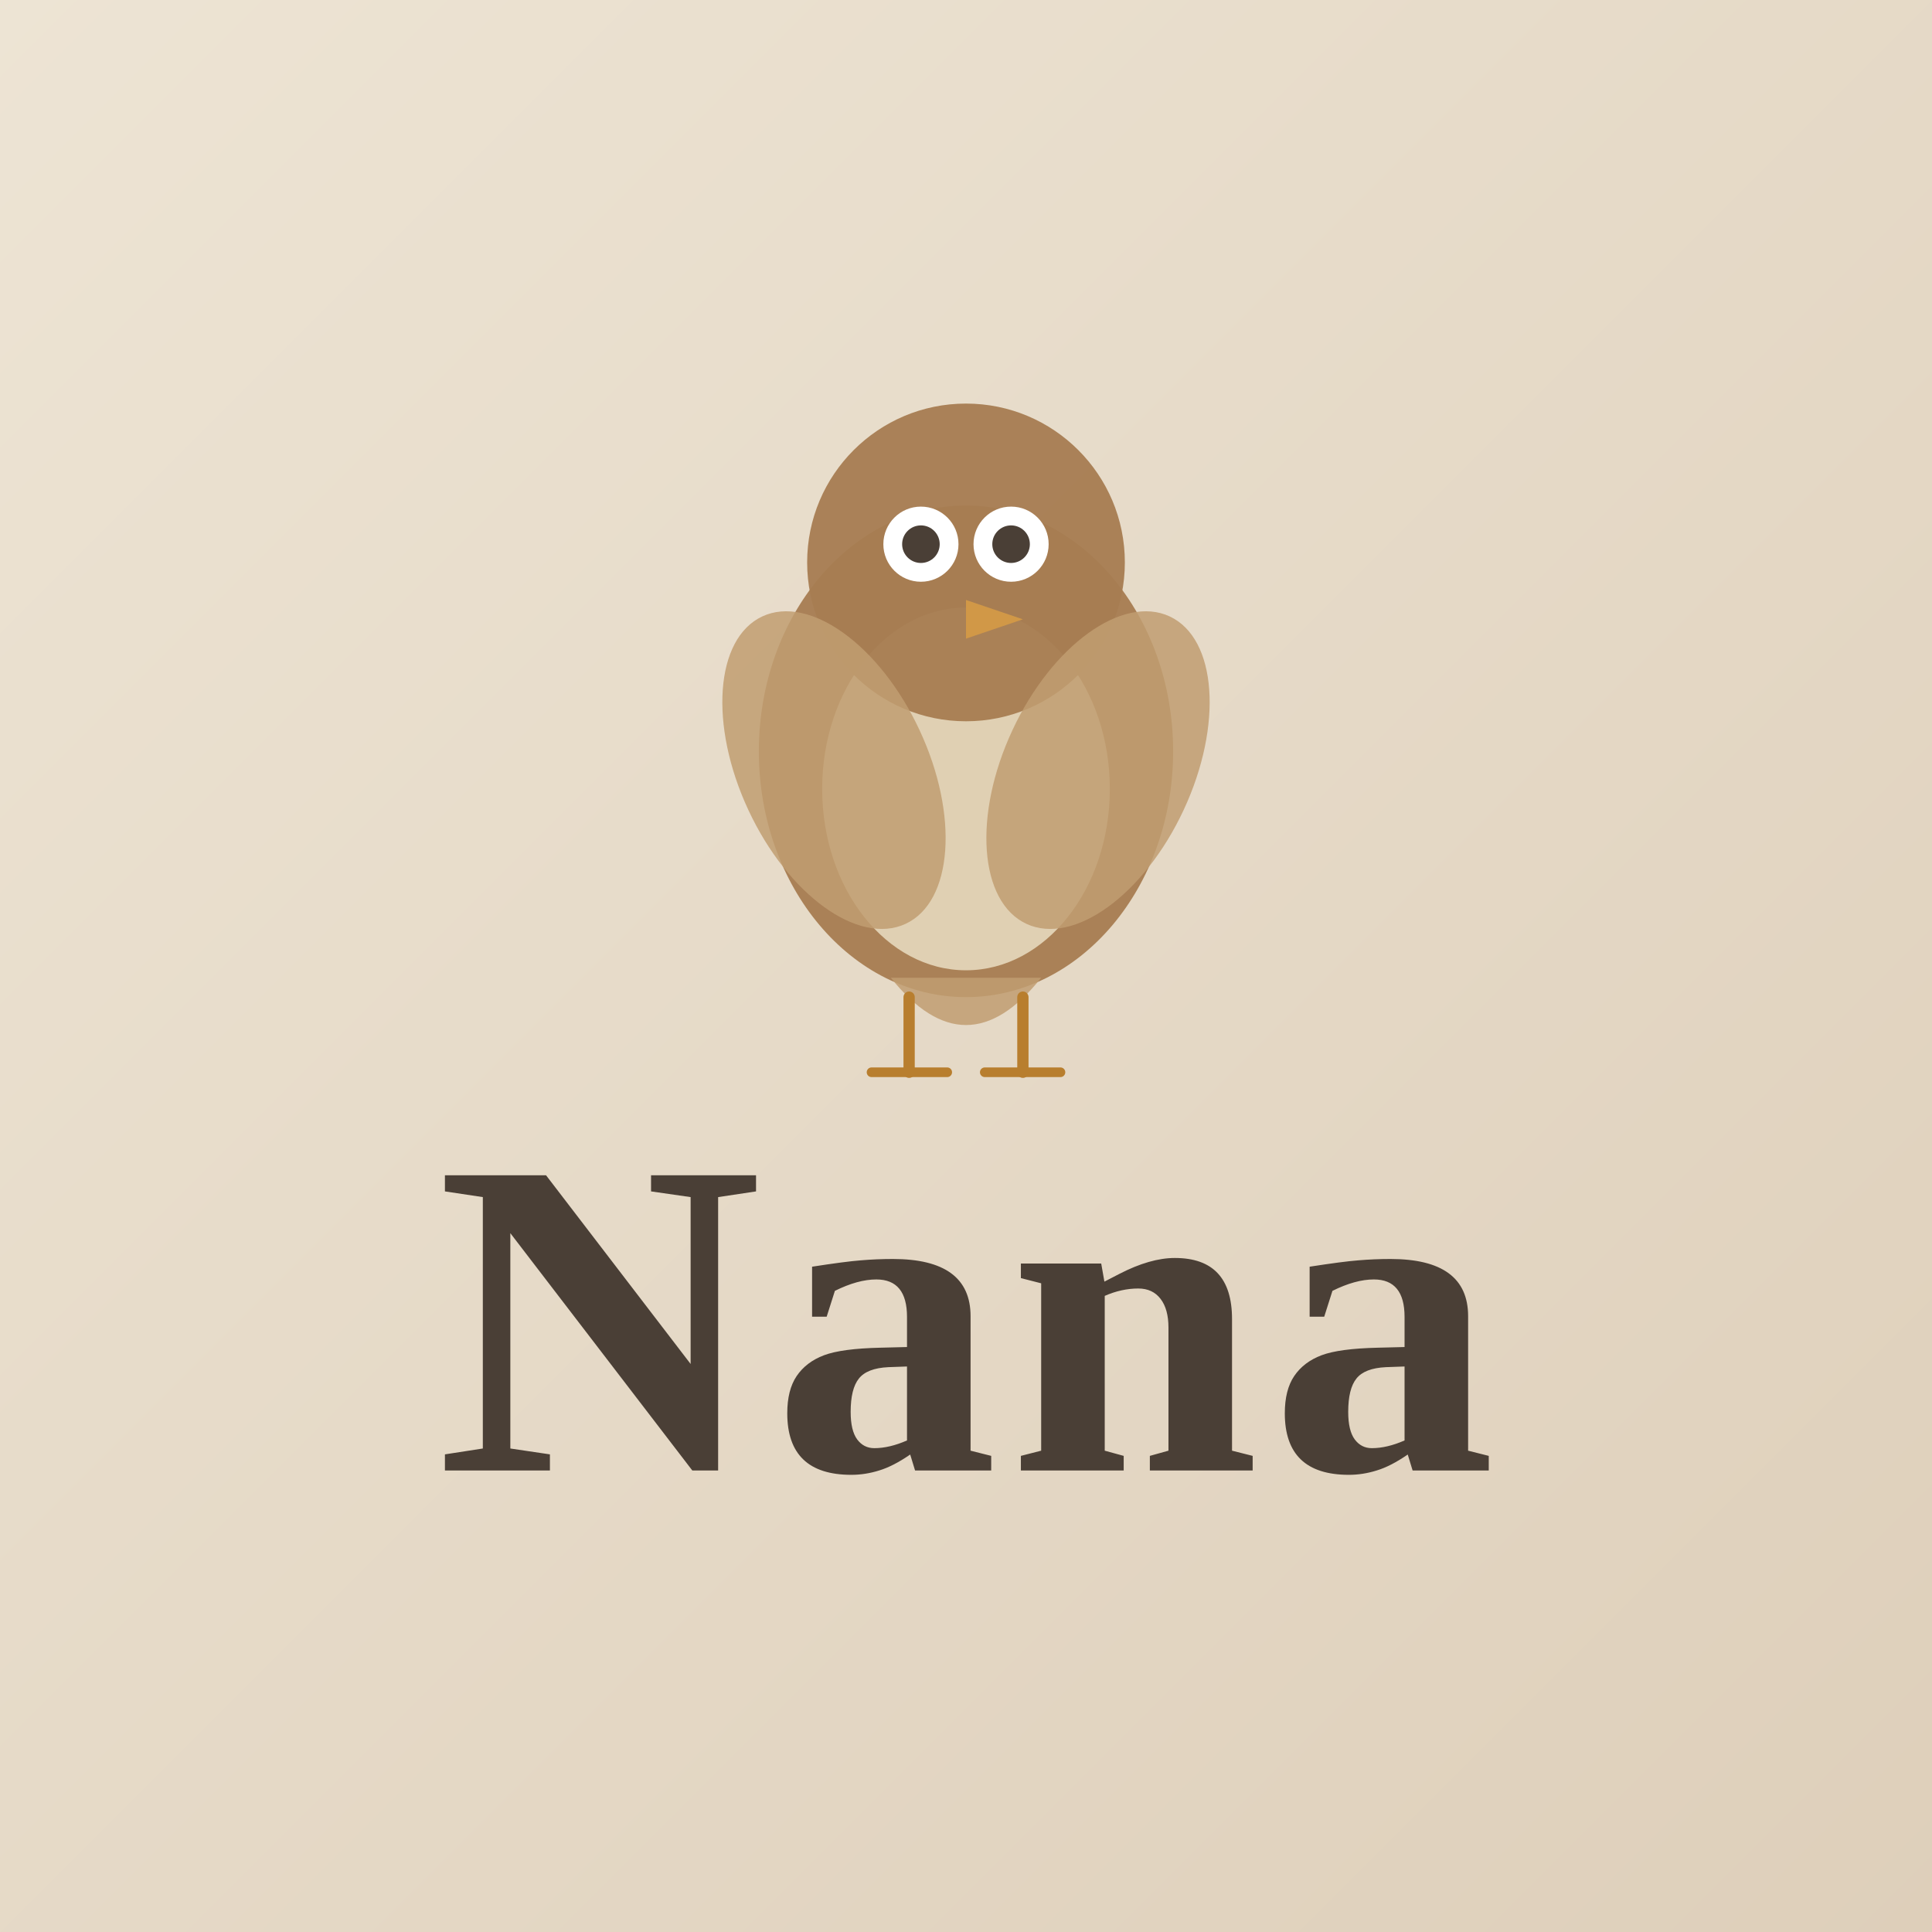
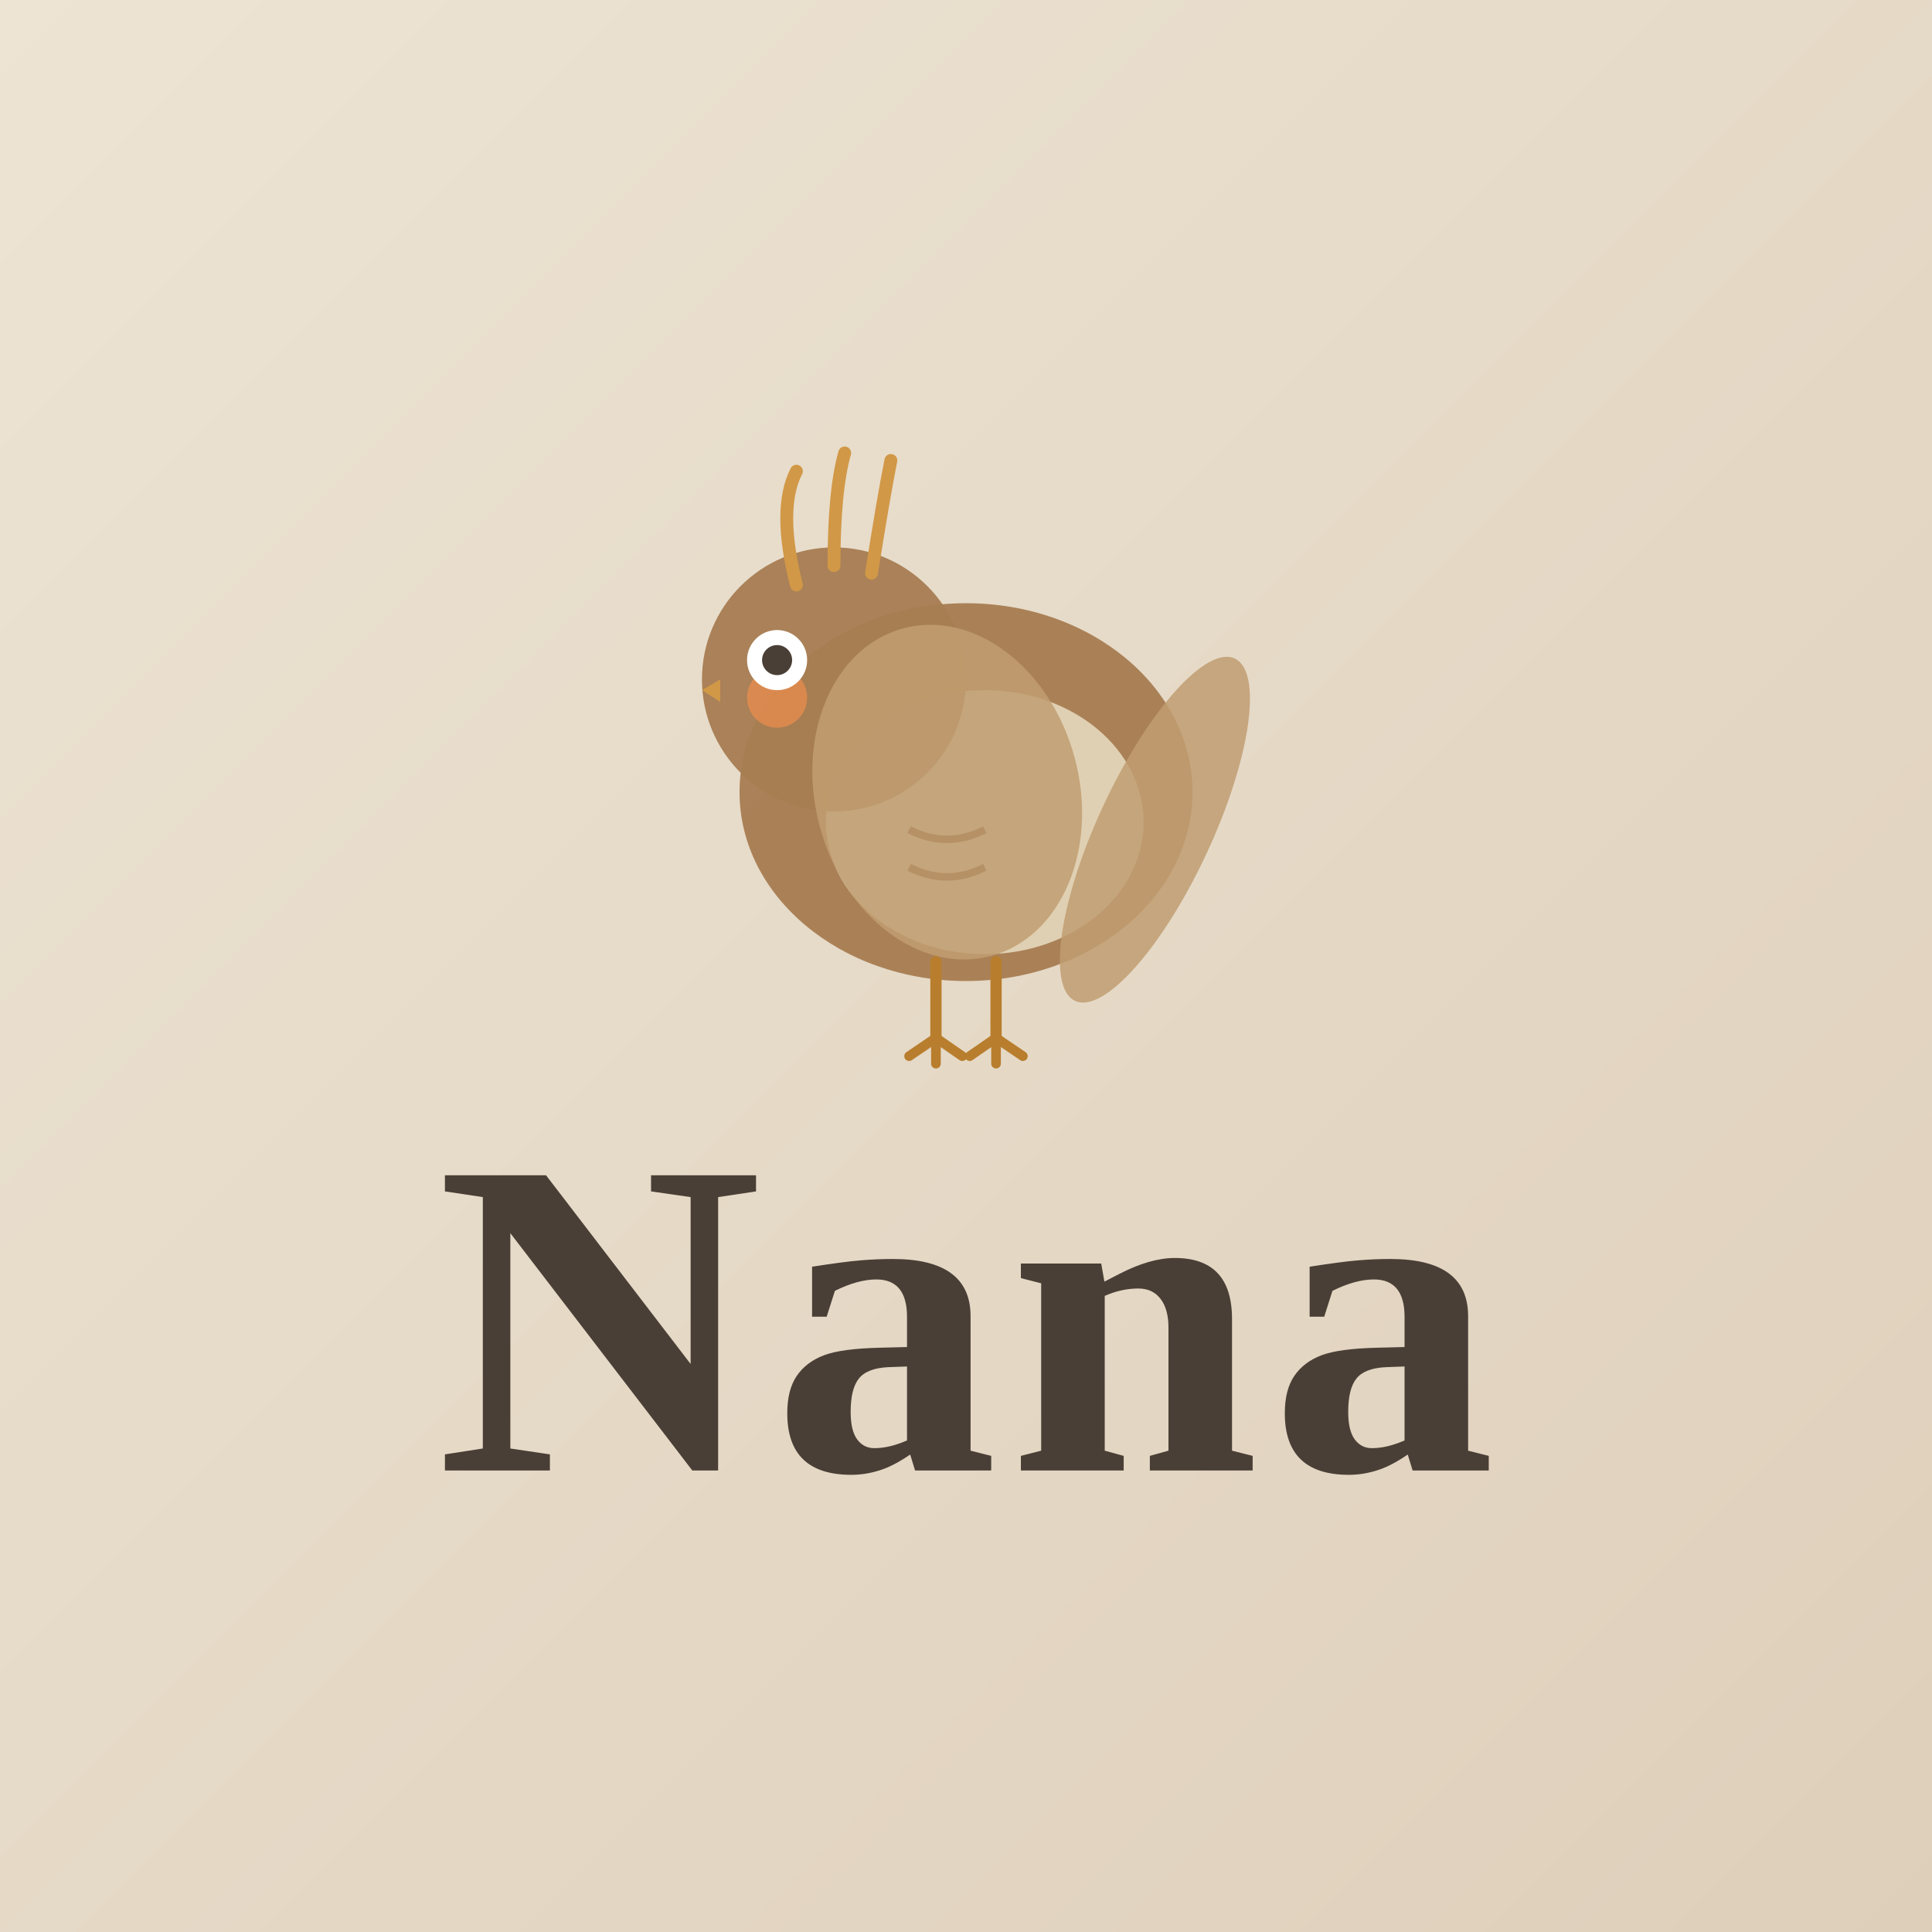
<svg xmlns="http://www.w3.org/2000/svg" viewBox="0 0 180 180">
  <defs>
    <linearGradient id="warmBeigeGradientApple" x1="0%" y1="0%" x2="100%" y2="100%">
      <stop offset="0%" style="stop-color:hsl(40 40% 88%);stop-opacity:1" />
      <stop offset="100%" style="stop-color:hsl(35 35% 80%);stop-opacity:1" />
    </linearGradient>
  </defs>
  <rect width="180" height="180" fill="url(#warmBeigeGradientApple)" />
-   <g transform="translate(90, 70)">
-     <ellipse cx="0" cy="0" rx="19.3" ry="22.9" fill="hsl(30 34% 49%)" opacity="0.95" />
-     <ellipse cx="0" cy="3.5" rx="13.4" ry="16.9" fill="hsl(40 45% 82%)" opacity="0.9" />
-     <circle cx="0" cy="-17.6" r="14.8" fill="hsl(30 34% 49%)" opacity="0.95" />
-     <circle cx="-4.2" cy="-19.3" r="3.5" fill="white" />
-     <circle cx="-4.2" cy="-19.3" r="1.75" fill="hsl(28 16% 25%)" />
-     <circle cx="4.2" cy="-19.3" r="3.5" fill="white" />
-     <circle cx="4.2" cy="-19.3" r="1.75" fill="hsl(28 16% 25%)" />
-     <path d="M 0,-14.1 L 5.3,-12.3 L 0,-10.5 Z" fill="hsl(35 60% 55%)" />
-     <ellipse cx="-12.3" cy="1.75" rx="8.8" ry="15.8" fill="hsl(33 39% 60%)" opacity="0.85" transform="rotate(-25 -12.3 1.75)" />
-     <ellipse cx="12.3" cy="1.75" rx="8.8" ry="15.8" fill="hsl(33 39% 60%)" opacity="0.85" transform="rotate(25 12.3 1.75)" />
-     <path d="M -7,21.1 Q 0,29.9 7,21.1" fill="hsl(33 39% 60%)" opacity="0.85" />
-     <line x1="-5.3" y1="22.9" x2="-5.3" y2="29.9" stroke="hsl(35 60% 45%)" stroke-width="1.05" stroke-linecap="round" />
-     <line x1="5.3" y1="22.9" x2="5.3" y2="29.9" stroke="hsl(35 60% 45%)" stroke-width="1.05" stroke-linecap="round" />
-     <path d="M -5.3,29.9 L -8.8,29.9 M -5.3,29.9 L -1.75,29.9" stroke="hsl(35 60% 45%)" stroke-width="0.9" stroke-linecap="round" fill="none" />
-     <path d="M 5.3,29.9 L 1.75,29.9 M 5.3,29.9 L 8.8,29.9" stroke="hsl(35 60% 45%)" stroke-width="0.9" stroke-linecap="round" fill="none" />
+   <g transform="translate(90, 73.8)">
+     <ellipse cx="0" cy="0" rx="21.1" ry="17.6" fill="hsl(30 34% 49%)" opacity="0.95" />
+     <ellipse cx="1.75" cy="2.8" rx="14.8" ry="12.3" fill="hsl(40 45% 82%)" opacity="0.9" />
+     <circle cx="-12.3" cy="-10.5" r="12.3" fill="hsl(30 34% 49%)" opacity="0.95" />
+     <path d="M -15.8,-19.3 Q -17.6,-26.4 -15.8,-29.9" stroke="hsl(35 60% 55%)" stroke-width="1.2" fill="none" stroke-linecap="round" />
+     <path d="M -12.3,-21.1 Q -12.3,-28.1 -11.3,-31.6" stroke="hsl(35 60% 55%)" stroke-width="1.2" fill="none" stroke-linecap="round" />
+     <path d="M -8.8,-20.4 Q -7.7,-27.4 -7,-30.9" stroke="hsl(35 60% 55%)" stroke-width="1.2" fill="none" stroke-linecap="round" />
+     <circle cx="-17.6" cy="-8.8" r="2.8" fill="hsl(25 75% 60%)" opacity="0.8" />
+     <circle cx="-17.6" cy="-12.3" r="2.8" fill="white" />
+     <circle cx="-17.6" cy="-12.3" r="1.4" fill="hsl(28 16% 25%)" />
+     <path d="M -22.9,-10.5 L -24.6,-9.5 L -22.9,-8.4 Z" fill="hsl(35 60% 55%)" />
+     <ellipse cx="-1.75" cy="0" rx="12.3" ry="15.8" fill="hsl(33 39% 60%)" opacity="0.85" transform="rotate(-15 -1.75 0)" />
+     <path d="M -5.3,7 Q -1.75,8.8 1.75,7" stroke="hsl(30 34% 49%)" stroke-width="0.7" fill="none" opacity="0.5" />
+     <path d="M -5.3,3.5 Q -1.75,5.3 1.75,3.5" stroke="hsl(30 34% 49%)" stroke-width="0.7" fill="none" opacity="0.5" />
+     <ellipse cx="17.6" cy="3.5" rx="5.3" ry="17.6" fill="hsl(33 39% 60%)" opacity="0.85" transform="rotate(25 17.6 3.5)" />
+     <line x1="-2.8" y1="15.8" x2="-2.8" y2="22.9" stroke="hsl(35 60% 45%)" stroke-width="1.05" stroke-linecap="round" />
+     <line x1="2.8" y1="15.8" x2="2.8" y2="22.9" stroke="hsl(35 60% 45%)" stroke-width="1.05" stroke-linecap="round" />
+     <path d="M -2.8,22.9 L -5.3,24.6 M -2.8,22.9 L -2.8,25.3 M -2.8,22.9 L -0.35,24.6" stroke="hsl(35 60% 45%)" stroke-width="0.9" stroke-linecap="round" fill="none" />
+     <path d="M 2.8,22.9 L 0.35,24.6 M 2.8,22.9 L 2.8,25.3 M 2.8,22.9 L 5.3,24.6" stroke="hsl(35 60% 45%)" stroke-width="0.9" stroke-linecap="round" fill="none" />
  </g>
  <text x="90" y="137" font-size="42" font-weight="700" text-anchor="middle" font-family="Georgia, 'Times New Roman', serif" fill="hsl(28 16% 25%)" letter-spacing="1">Nana</text>
</svg>
